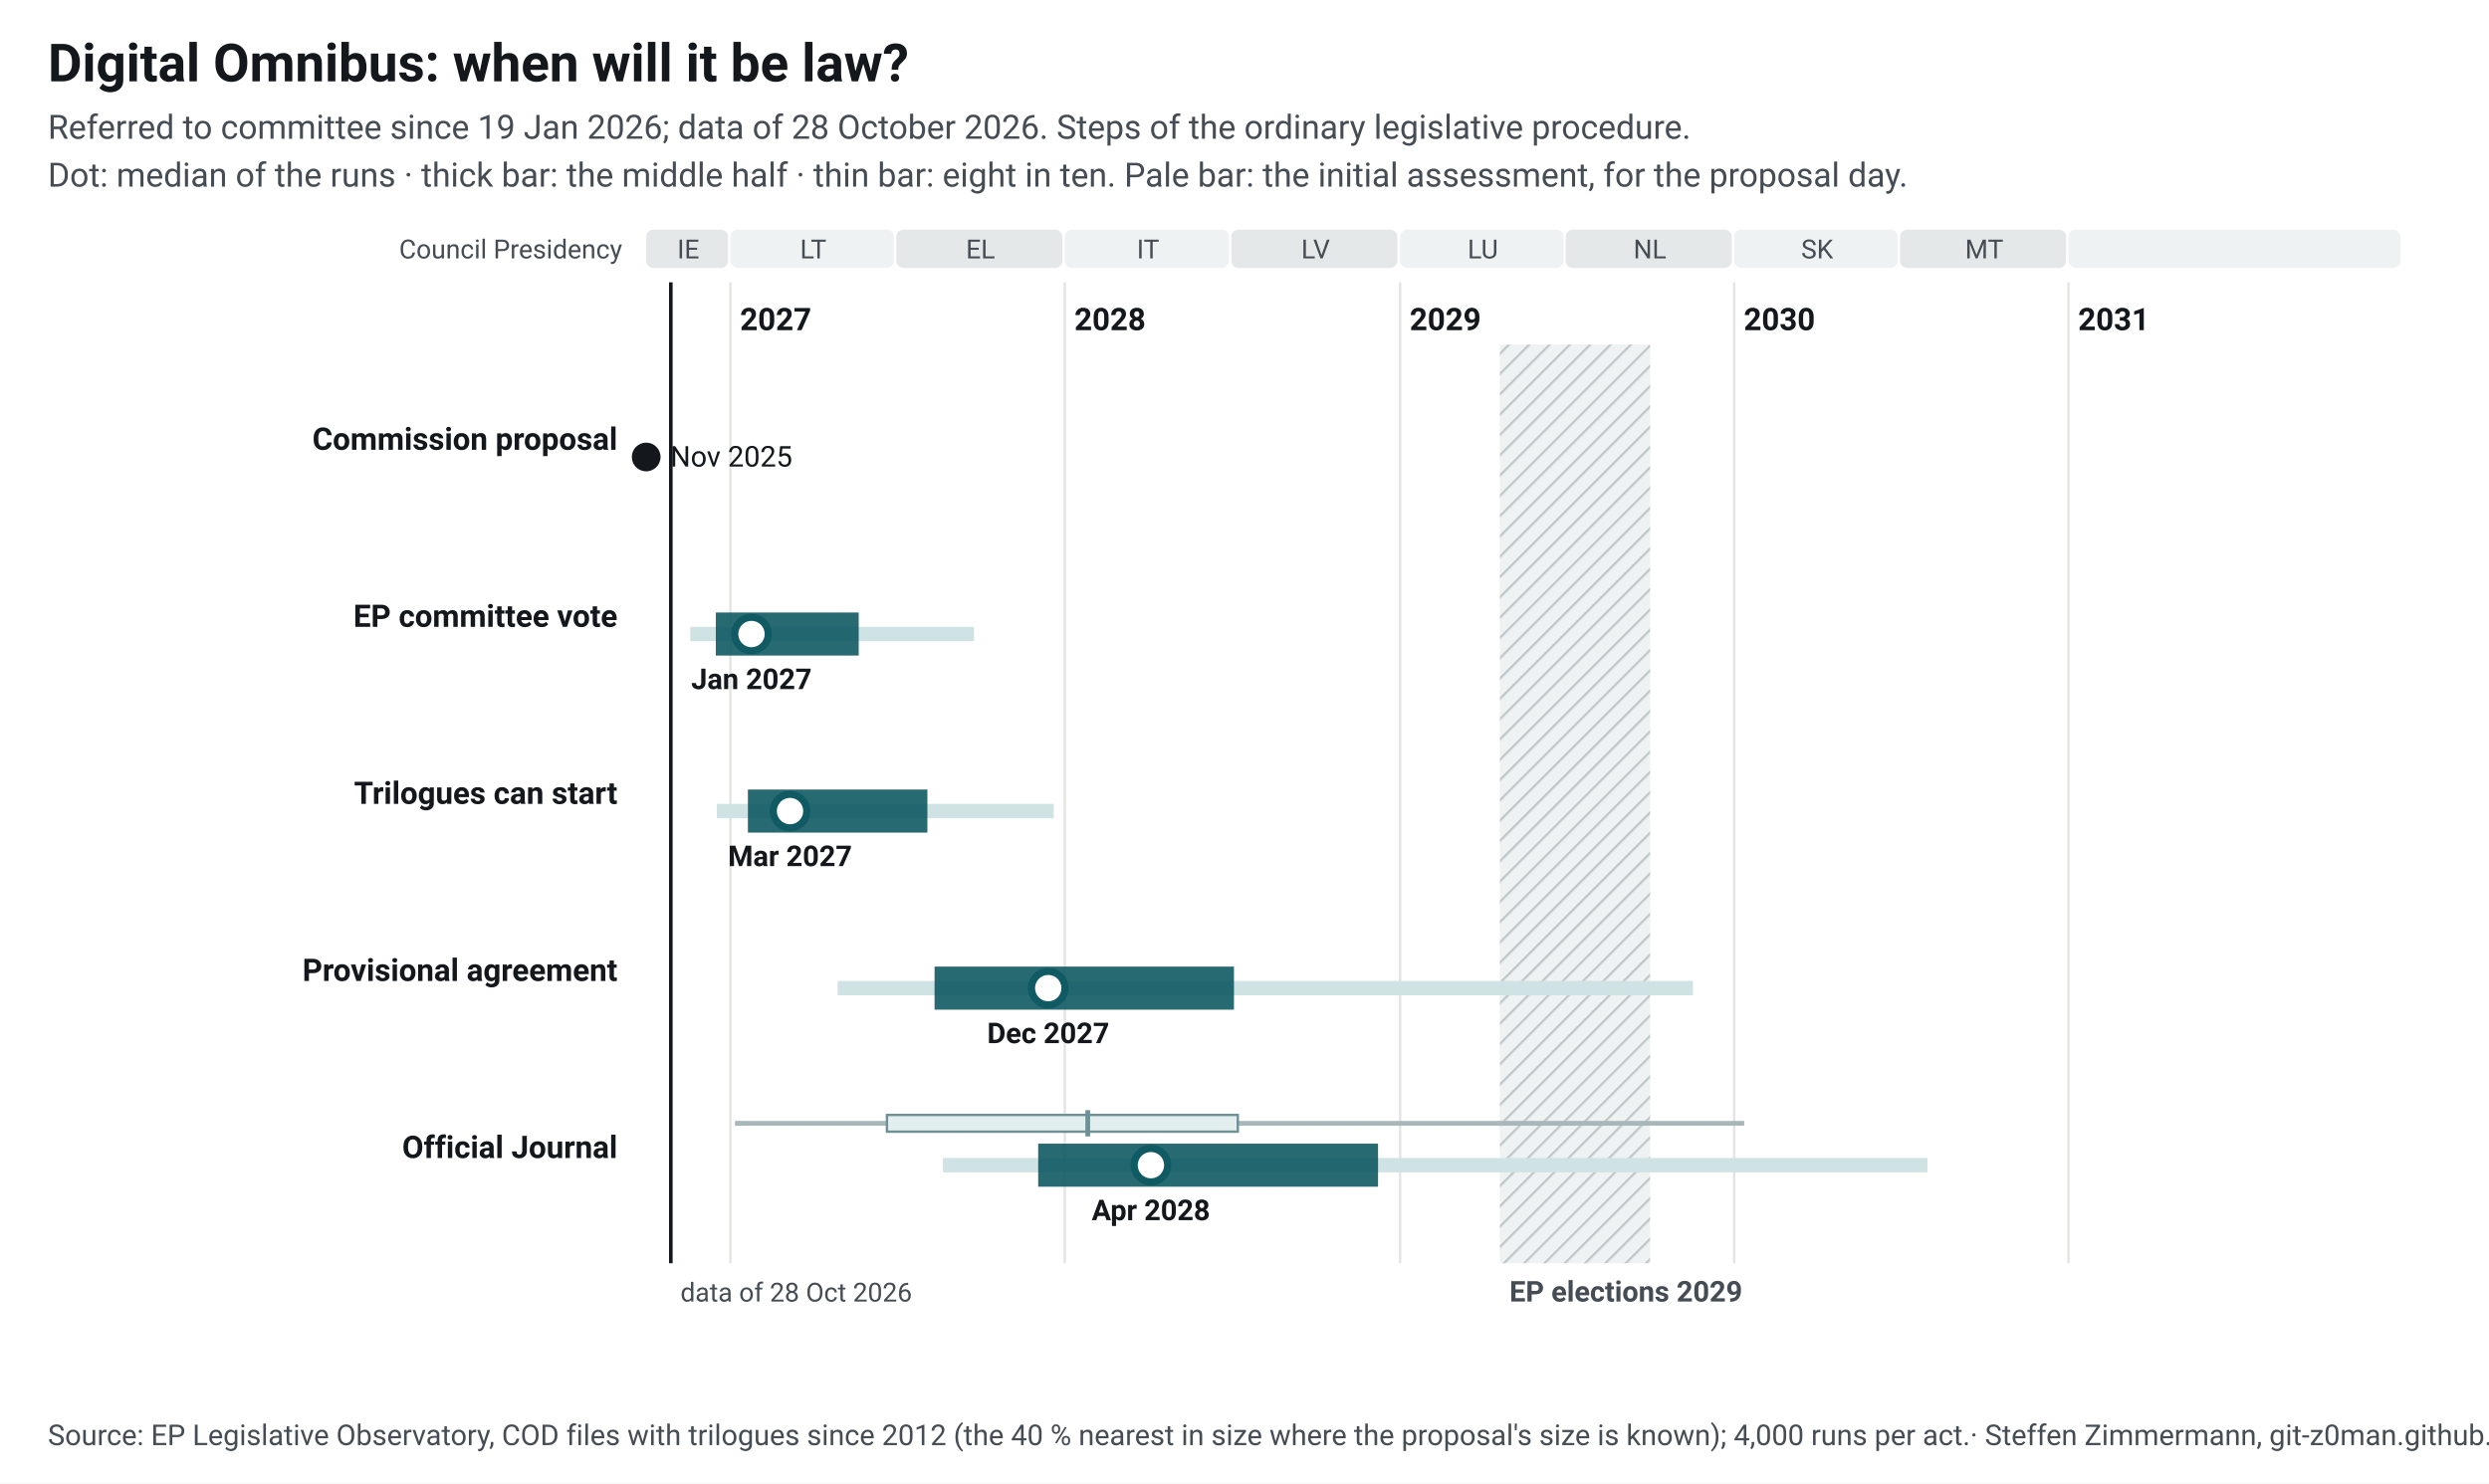
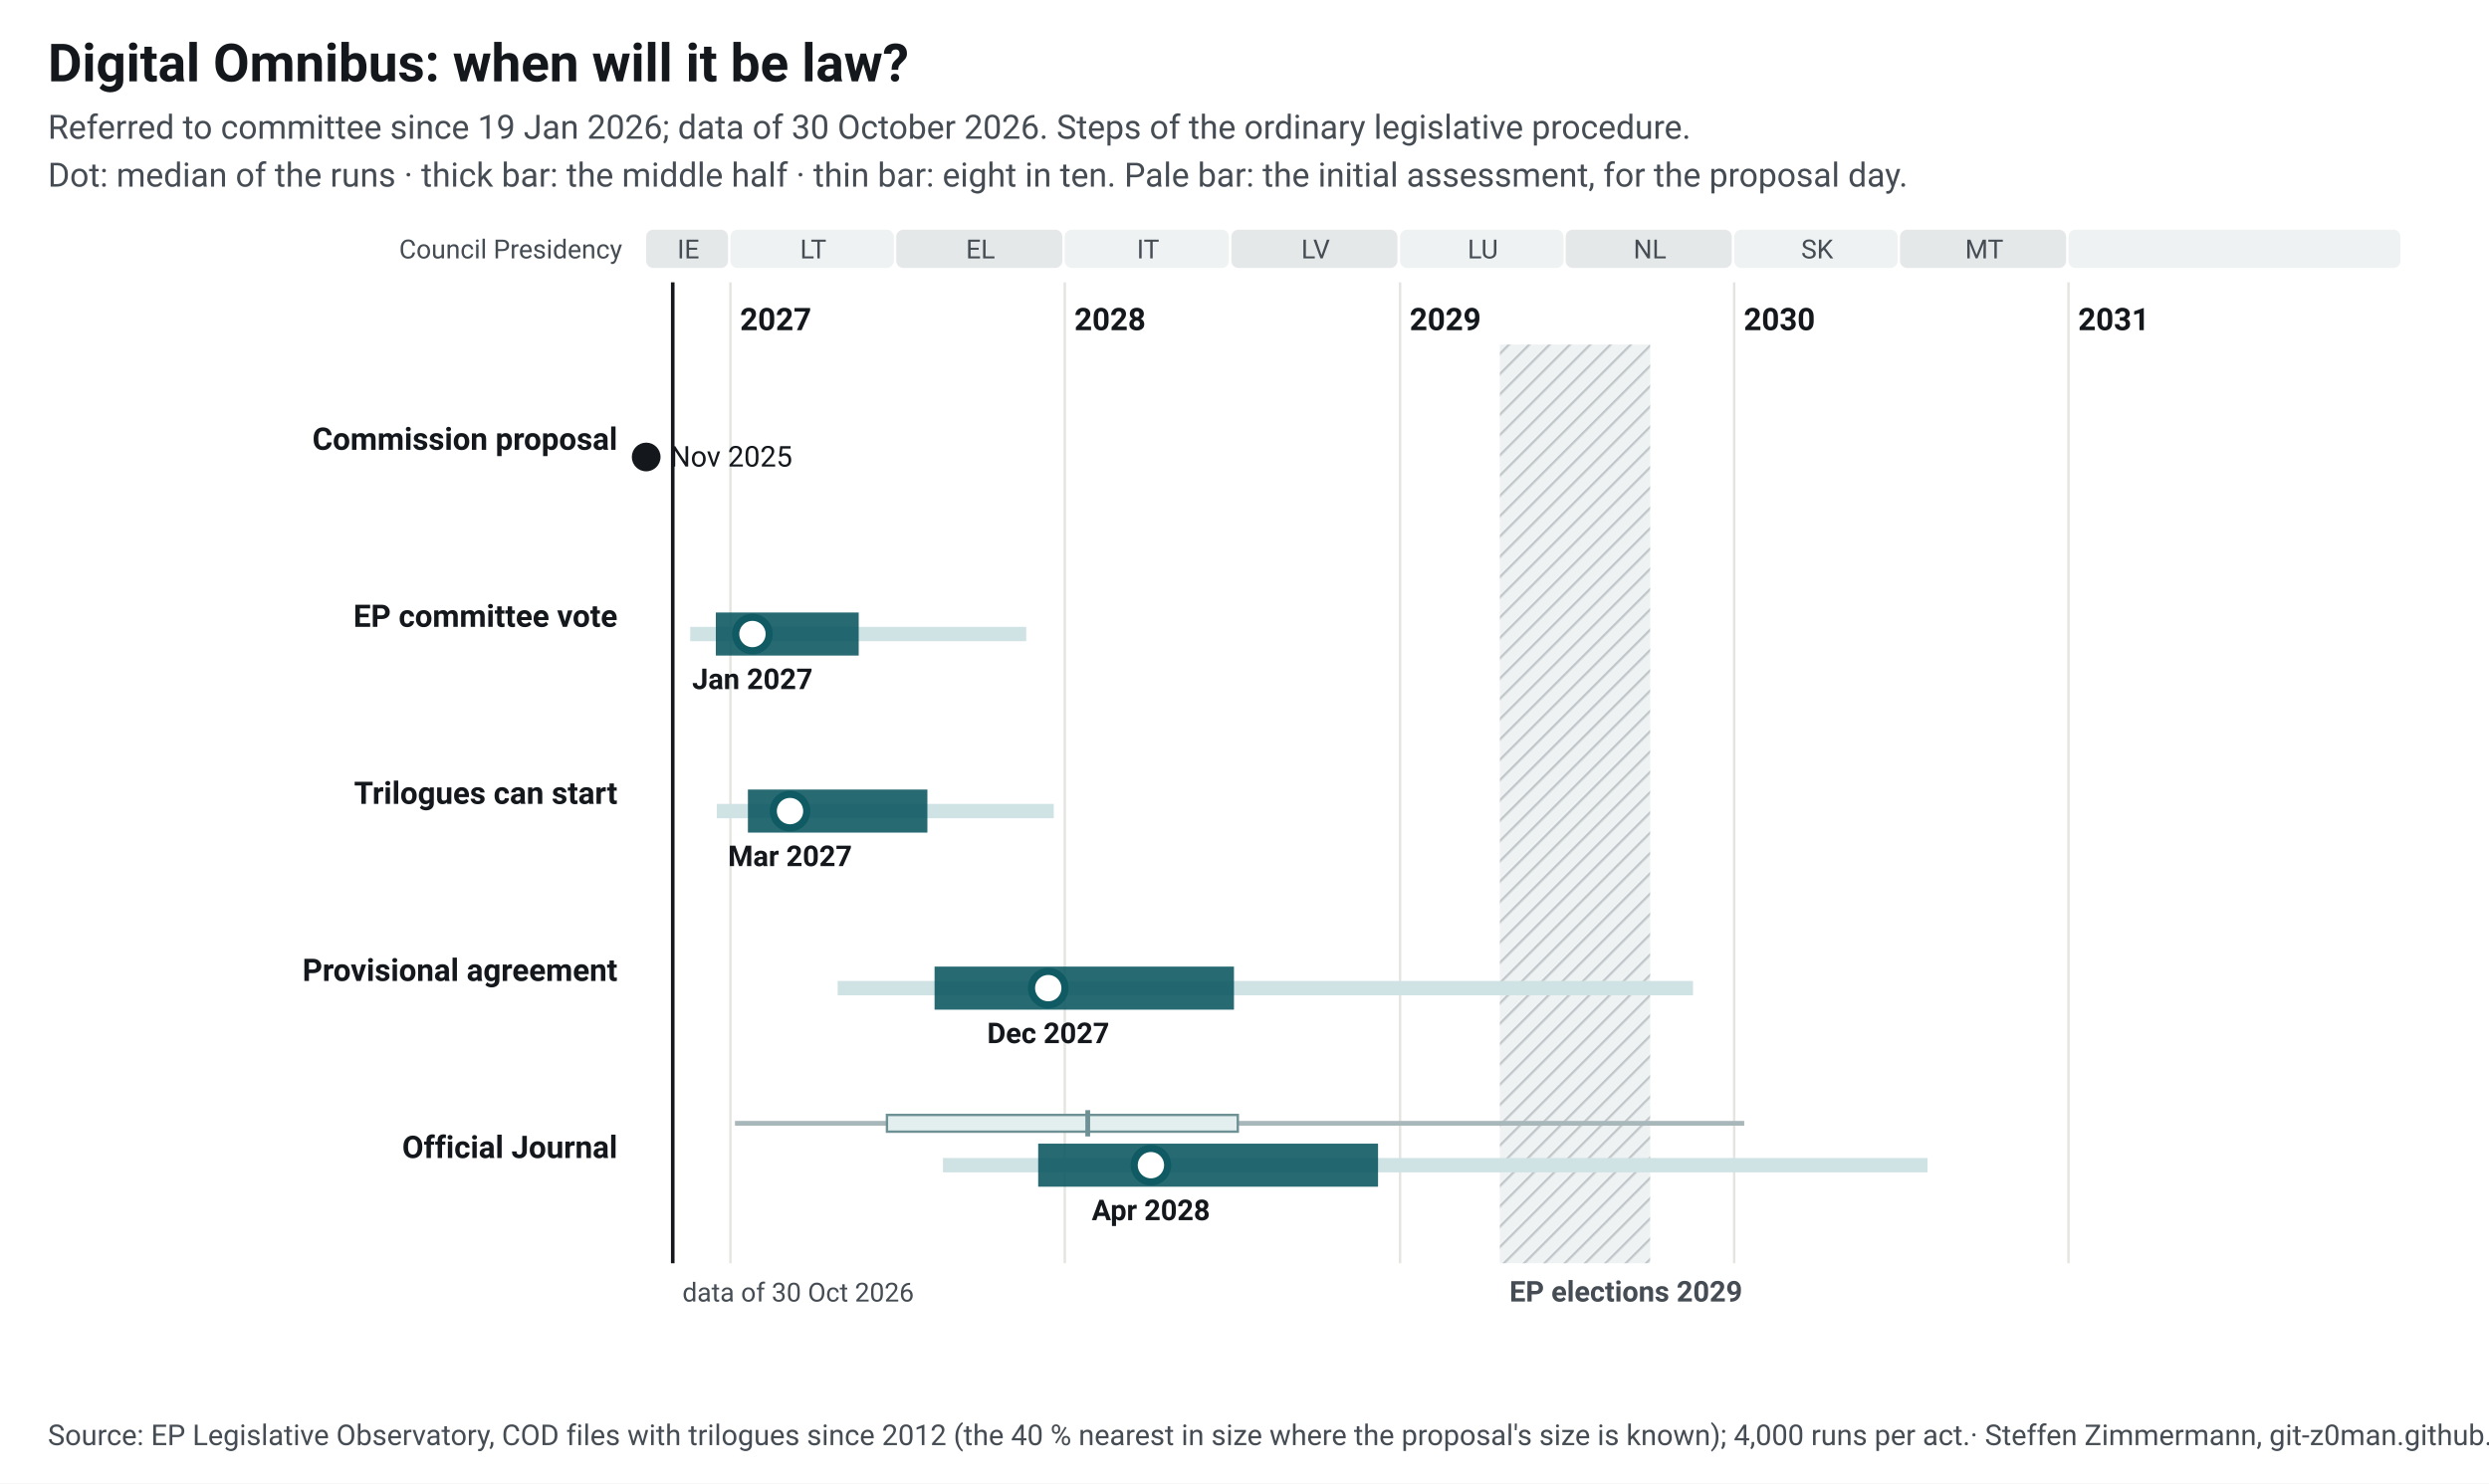
<svg xmlns="http://www.w3.org/2000/svg" width="1040" height="620" viewBox="0 0 1040 620" font-family="&quot;Source Sans 3&quot;, system-ui, -apple-system, Segoe UI, Roboto, Arial, sans-serif" font-size="13">
  <style>.ink{fill:#14181c}.mu{fill:#454c53}.gr{stroke:#e3e5e1;stroke-width:1}.pa{fill:#eef2f2}.pb{fill:#e4e8e9}.hb{fill:#eef2f2}.hl{stroke:#c3c9cc}.wt{fill:#454c53}.pt{fill:#14181c;paint-order:stroke;stroke:#fff;stroke-width:4px;stroke-linejoin:round}.pl{stroke:#14181c}.td{stroke:#14181c;stroke-width:1.5}.b50{fill:#0f5a63;opacity:.9}.b80{fill:#cfe2e4}.med{fill:#fff;stroke:#0f5a63}.fx{fill:#14181c}.ini{fill:#e3eeef;stroke:#6e9195;stroke-width:1}.ini80{fill:#a7b7ba}.inim{stroke:#6e9195;stroke-width:2}.c1{stroke:#0f5a63}.c2{stroke:#454c53;stroke-dasharray:7 4}a text{fill:#0f5a63}.nl-pending{fill:#0f5a63}.nl-adopted{fill:#5b646b}.nl-plan{fill:#fff;stroke:#14181c}.nl-open{fill:none;stroke:#14181c}.nl-q{fill:#14181c}.nl-row{stroke:#e3e5e1;stroke-width:.6}.nl-g-announced{fill:#f1f2f3}.nl-g-pending{fill:#e3eeef}.nl-g-adopted{fill:#eef2f2}</style>
  <rect width="1040" height="620" fill="#fff" />
  <text x="20" y="34" font-size="22" font-weight="700" class="ink">Digital Omnibus: when will it be law?</text>
-   <text x="20" y="58" font-size="14" class="mu">Referred to committee since 19 Jan 2026; data of 28 October 2026. Steps of the ordinary legislative procedure.</text>
+   <text x="20" y="58" font-size="14" class="mu">Referred to committee since 19 Jan 2026; data of 30 October 2026. Steps of the ordinary legislative procedure.</text>
  <text x="20" y="78" font-size="14" class="mu">Dot: median of the runs · thick bar: the middle half · thin bar: eight in ten. Pale bar: the initial assessment, for the proposal day.</text>
  <g transform="translate(20,92)">
    <defs>
      <pattern id="hatch-36" width="6" height="6" patternUnits="userSpaceOnUse" patternTransform="rotate(45)">
        <rect width="6" height="6" class="hb" />
        <line x1="0" y1="0" x2="0" y2="6" class="hl" stroke-width="2" />
      </pattern>
    </defs>
    <rect x="250.0" y="4" width="34.2" height="16" rx="3" class="pb" data-tip="Council Presidency: IE, Jul 2026 to Dec 2026" />
    <text x="267.6" y="16" text-anchor="middle" font-size="11" class="mu">IE</text>
    <rect x="285.2" y="4" width="68.3" height="16" rx="3" class="pa" data-tip="Council Presidency: LT, Jan 2027 to Jun 2027" />
    <text x="319.8" y="16" text-anchor="middle" font-size="11" class="mu">LT</text>
    <rect x="354.5" y="4" width="69.4" height="16" rx="3" class="pb" data-tip="Council Presidency: EL, Jul 2027 to Dec 2027" />
    <text x="389.7" y="16" text-anchor="middle" font-size="11" class="mu">EL</text>
    <rect x="424.9" y="4" width="68.6" height="16" rx="3" class="pa" data-tip="Council Presidency: IT, Jan 2028 to Jun 2028" />
    <text x="459.7" y="16" text-anchor="middle" font-size="11" class="mu">IT</text>
    <rect x="494.5" y="4" width="69.4" height="16" rx="3" class="pb" data-tip="Council Presidency: LV, Jul 2028 to Dec 2028" />
    <text x="529.7" y="16" text-anchor="middle" font-size="11" class="mu">LV</text>
    <rect x="565.0" y="4" width="68.3" height="16" rx="3" class="pa" data-tip="Council Presidency: LU, Jan 2029 to Jun 2029" />
    <text x="599.6" y="16" text-anchor="middle" font-size="11" class="mu">LU</text>
    <rect x="634.2" y="4" width="69.4" height="16" rx="3" class="pb" data-tip="Council Presidency: NL, Jul 2029 to Dec 2029" />
    <text x="669.4" y="16" text-anchor="middle" font-size="11" class="mu">NL</text>
    <rect x="704.6" y="4" width="68.3" height="16" rx="3" class="pa" data-tip="Council Presidency: SK, Jan 2030 to Jun 2030" />
    <text x="739.3" y="16" text-anchor="middle" font-size="11" class="mu">SK</text>
    <rect x="773.9" y="4" width="69.4" height="16" rx="3" class="pb" data-tip="Council Presidency: MT, Jul 2030 to Dec 2030" />
    <text x="809.1" y="16" text-anchor="middle" font-size="11" class="mu">MT</text>
    <rect x="844.3" y="4" width="138.7" height="16" rx="3" class="pa" data-tip="Council Presidency: not decided, Jan 2031 to Dec 2031" />
    <text x="914.2" y="16" text-anchor="middle" font-size="11" class="mu" />
    <line x1="285.2" y1="26" x2="285.2" y2="436" class="gr" />
    <text x="289.2" y="46" font-weight="600" class="ink">2027</text>
    <line x1="424.9" y1="26" x2="424.9" y2="436" class="gr" />
    <text x="428.9" y="46" font-weight="600" class="ink">2028</text>
    <line x1="565.0" y1="26" x2="565.0" y2="436" class="gr" />
    <text x="569.0" y="46" font-weight="600" class="ink">2029</text>
    <line x1="704.6" y1="26" x2="704.6" y2="436" class="gr" />
    <text x="708.6" y="46" font-weight="600" class="ink">2030</text>
    <line x1="844.3" y1="26" x2="844.3" y2="436" class="gr" />
    <text x="848.3" y="46" font-weight="600" class="ink">2031</text>
    <rect x="606.7" y="52" width="62.8" height="384" fill="url(#hatch-36)" data-tip="European elections 2029: Parliament does no legislative work from its last session in April until the new committees vote again in October (assumption, as in 2024; the dates are not set yet)." />
    <text x="610.7" y="452" font-size="12" font-weight="600" class="wt">EP elections 2029</text>
    <text x="240" y="16" text-anchor="end" font-size="11" class="mu">Council Presidency</text>
-     <line x1="260.3" y1="26" x2="260.3" y2="436" class="td" />
-     <text x="264.3" y="452" font-size="11" class="mu">data of 28 Oct 2026</text>
+     <line x1="261.1" y1="26" x2="261.1" y2="436" class="td" />
+     <text x="265.1" y="452" font-size="11" class="mu">data of 30 Oct 2026</text>
    <text x="238" y="96.0" text-anchor="end" font-weight="600" class="ink lnk">Commission proposal</text>
    <circle cx="250.0" cy="99.0" r="6" class="fx" data-tip="Commission proposal: 19 Nov 2025" />
    <text x="260.0" y="103.0" font-size="12" class="ink">Nov 2025</text>
    <text x="238" y="170.0" text-anchor="end" font-weight="600" class="ink lnk">EP committee vote</text>
-     <rect x="268.4" y="170.0" width="118.6" height="6" class="b80" data-tip="EP committee vote: median Jan 2027; half of the runs Dec 2026 to May 2027; eight in ten Nov 2026 to Sep 2027" />
-     <rect x="279.1" y="164.0" width="59.7" height="18" class="b50" data-tip="EP committee vote: median Jan 2027; half of the runs Dec 2026 to May 2027; eight in ten Nov 2026 to Sep 2027" />
-     <circle cx="294.0" cy="173.0" r="7" class="med" stroke-width="3" data-tip="EP committee vote: median Jan 2027; half of the runs Dec 2026 to May 2027; eight in ten Nov 2026 to Sep 2027" />
-     <text x="294.0" y="196.0" text-anchor="middle" font-size="12" font-weight="600" class="ink">Jan 2027</text>
+     <rect x="268.4" y="170.0" width="140.4" height="6" class="b80" data-tip="EP committee vote: median Jan 2027; half of the runs Dec 2026 to May 2027; eight in ten Nov 2026 to Nov 2027" />
+     <rect x="279.1" y="164.0" width="59.7" height="18" class="b50" data-tip="EP committee vote: median Jan 2027; half of the runs Dec 2026 to May 2027; eight in ten Nov 2026 to Nov 2027" />
+     <circle cx="294.4" cy="173.0" r="7" class="med" stroke-width="3" data-tip="EP committee vote: median Jan 2027; half of the runs Dec 2026 to May 2027; eight in ten Nov 2026 to Nov 2027" />
+     <text x="294.4" y="196.0" text-anchor="middle" font-size="12" font-weight="600" class="ink">Jan 2027</text>
    <text x="238" y="244.0" text-anchor="end" font-weight="600" class="ink lnk">Trilogues can start</text>
    <rect x="279.5" y="244.0" width="140.8" height="6" class="b80" data-tip="Trilogues can start: median Mar 2027; half of the runs Jan 2027 to Aug 2027; eight in ten Dec 2026 to Dec 2027" />
    <rect x="292.5" y="238.0" width="75.0" height="18" class="b50" data-tip="Trilogues can start: median Mar 2027; half of the runs Jan 2027 to Aug 2027; eight in ten Dec 2026 to Dec 2027" />
    <circle cx="310.1" cy="247.0" r="7" class="med" stroke-width="3" data-tip="Trilogues can start: median Mar 2027; half of the runs Jan 2027 to Aug 2027; eight in ten Dec 2026 to Dec 2027" />
    <text x="310.1" y="270.0" text-anchor="middle" font-size="12" font-weight="600" class="ink">Mar 2027</text>
    <text x="238" y="318.0" text-anchor="end" font-weight="600" class="ink lnk">Provisional agreement</text>
    <rect x="330.0" y="318.0" width="357.4" height="6" class="b80" data-tip="Provisional agreement: median Dec 2027; half of the runs Aug 2027 to Jul 2028; eight in ten Apr 2027 to Nov 2029" />
    <rect x="370.5" y="312.0" width="125.1" height="18" class="b50" data-tip="Provisional agreement: median Dec 2027; half of the runs Aug 2027 to Jul 2028; eight in ten Apr 2027 to Nov 2029" />
    <circle cx="418.0" cy="321.0" r="7" class="med" stroke-width="3" data-tip="Provisional agreement: median Dec 2027; half of the runs Aug 2027 to Jul 2028; eight in ten Apr 2027 to Nov 2029" />
    <text x="418.0" y="344.0" text-anchor="middle" font-size="12" font-weight="600" class="ink">Dec 2027</text>
    <text x="238" y="392.0" text-anchor="end" font-weight="600" class="ink lnk">Official Journal</text>
    <rect x="287.1" y="376.5" width="421.7" height="2" class="ini80" data-tip="Initial assessment, forecast for the proposal day (19 Nov 2025): Official Journal: median Jan 2028; half of the runs Jun 2027 to Jul 2028; eight in ten Jan 2027 to Jan 2030" />
    <rect x="350.6" y="374.0" width="146.6" height="7" class="ini" data-tip="Initial assessment, forecast for the proposal day (19 Nov 2025): Official Journal: median Jan 2028; half of the runs Jun 2027 to Jul 2028; eight in ten Jan 2027 to Jan 2030" />
    <line x1="434.5" y1="372.0" x2="434.5" y2="383.0" class="inim" data-tip="Initial assessment, forecast for the proposal day (19 Nov 2025): Official Journal: median Jan 2028; half of the runs Jun 2027 to Jul 2028; eight in ten Jan 2027 to Jan 2030" />
    <rect x="374.0" y="392.0" width="411.4" height="6" class="b80" data-tip="Official Journal: median Apr 2028; half of the runs Dec 2027 to Dec 2028; eight in ten Aug 2027 to Jul 2030" />
    <rect x="413.8" y="386.0" width="142.0" height="18" class="b50" data-tip="Official Journal: median Apr 2028; half of the runs Dec 2027 to Dec 2028; eight in ten Aug 2027 to Jul 2030" />
    <circle cx="460.9" cy="395.0" r="7" class="med" stroke-width="3" data-tip="Official Journal: median Apr 2028; half of the runs Dec 2027 to Dec 2028; eight in ten Aug 2027 to Jul 2030" />
    <text x="460.9" y="418.0" text-anchor="middle" font-size="12" font-weight="600" class="ink">Apr 2028</text>
  </g>
  <text x="20" y="604" font-size="12" class="mu">Source: EP Legislative Observatory, COD files with trilogues since 2012 (the 40 % nearest in size where the proposal's size is known); 4,000 runs per act.<tspan> · Steffen Zimmermann, git-z0man.github.io/eu-regulation-timeline, CC BY 4.0</tspan>
  </text>
</svg>
